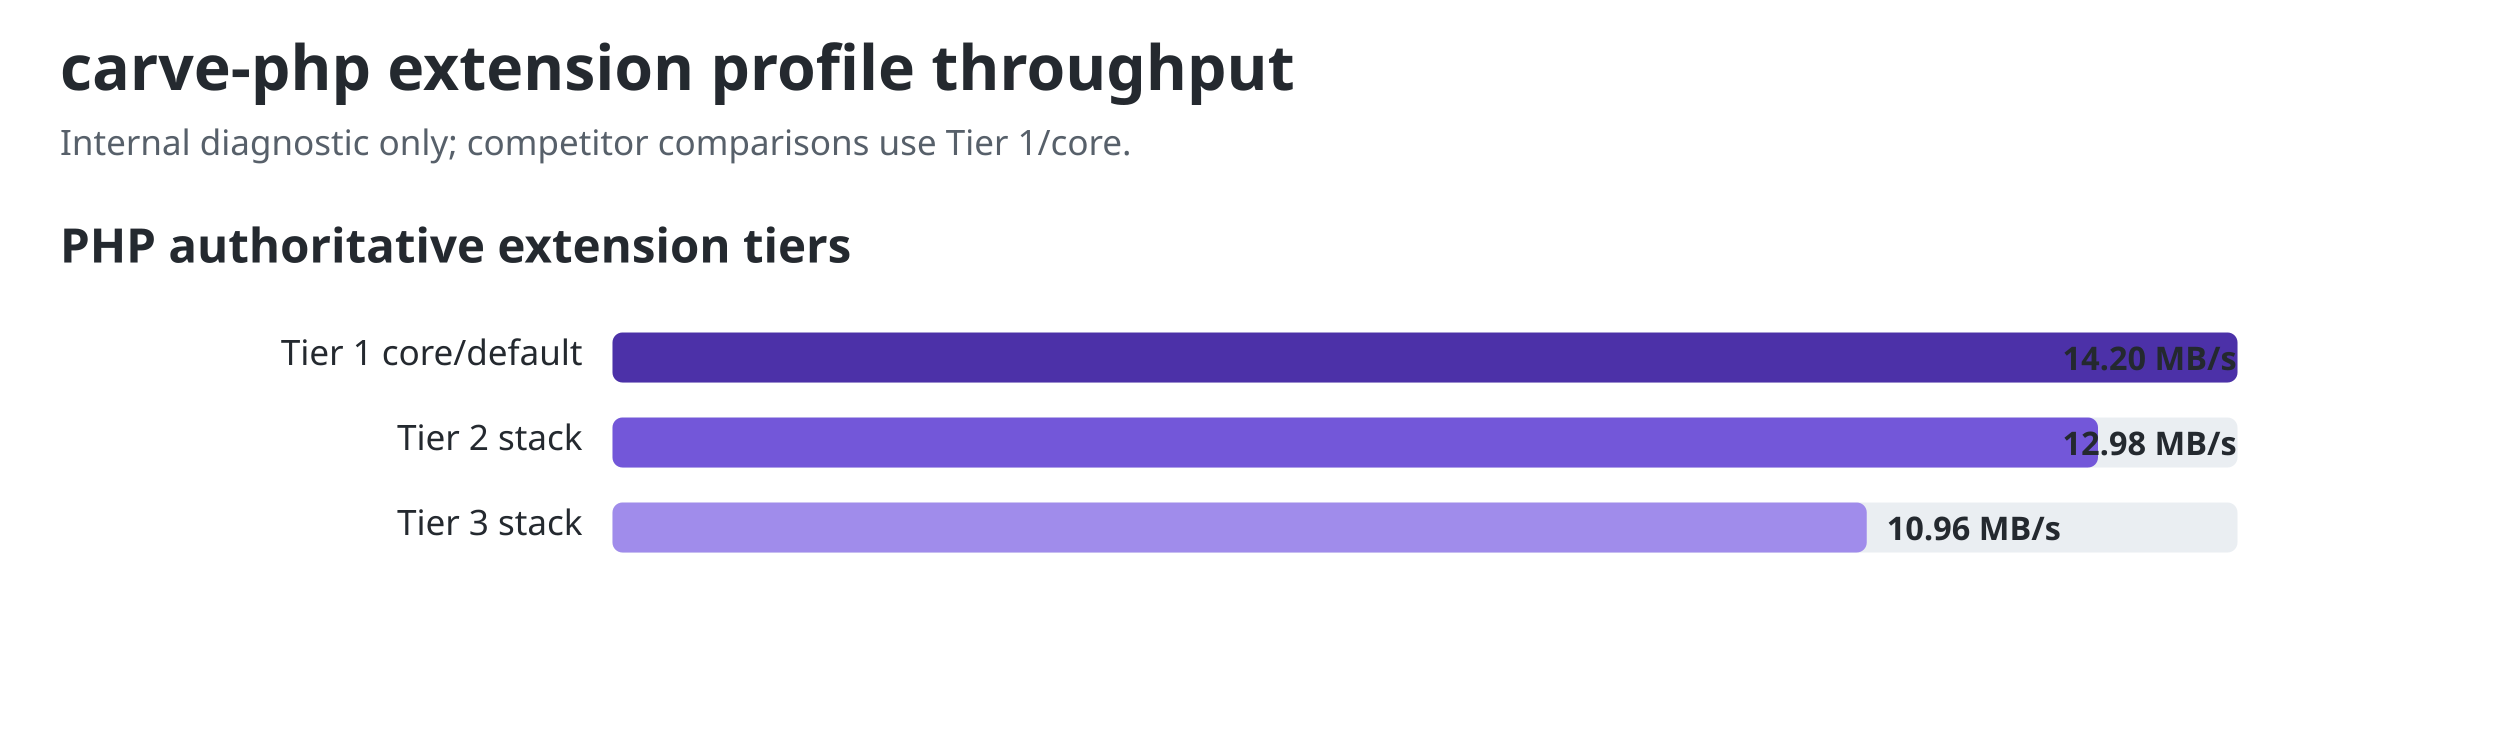
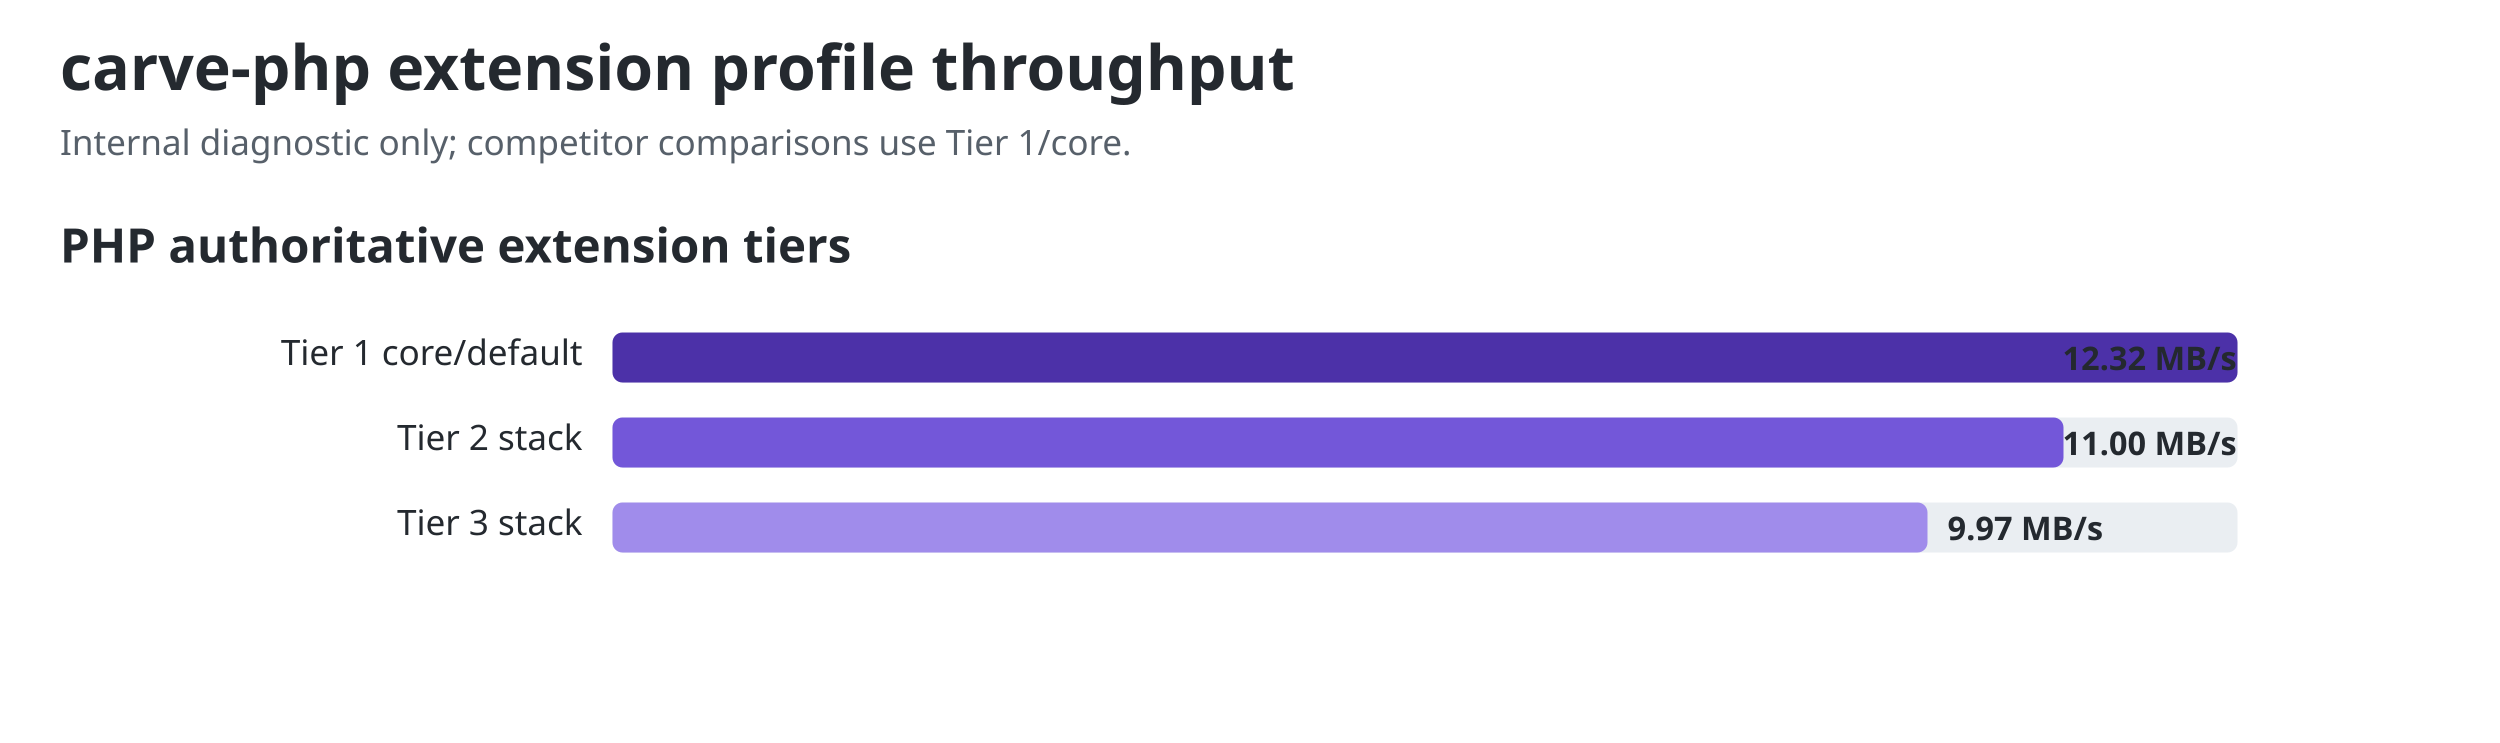
<svg xmlns="http://www.w3.org/2000/svg" width="1000" height="297" viewBox="0 0 1000 297" role="img" aria-labelledby="title desc">
  <style>text{font-family:ui-sans-serif,system-ui,sans-serif;fill:#24292f}.title{font-size:25px;font-weight:700}.sub{font-size:14px;fill:#57606a}.group{font-size:19px;font-weight:650}.label{font-size:14px}.value{font-size:13px;font-weight:650;fill:#24292f}.track{fill:#eaeef2}@media(prefers-color-scheme:dark){text,.value{fill:#f0f6fc}.sub{fill:#8c959f}.track{fill:#30363d}}</style>
  <text id="chart-title" class="title" x="24" y="36">carve-php extension profile throughput</text>
  <text class="sub" x="24" y="62">Internal diagnostic only; competitor comparisons use Tier 1/core.</text>
  <text class="group" x="24" y="105">PHP authoritative extension tiers</text>
  <text class="label" x="233" y="146" text-anchor="end">Tier 1 core/default</text>
  <rect class="track" x="245" y="133" width="650" height="20" rx="4" />
  <rect x="245" y="133" width="650.0" height="20" rx="4" fill="#4c31a8" />
-   <text class="value" x="825" y="148">14.20 MB/s</text>
+   <text class="value" x="825" y="148">12.32 MB/s</text>
  <text class="label" x="233" y="180" text-anchor="end">Tier 2 stack</text>
  <rect class="track" x="245" y="167" width="650" height="20" rx="4" />
-   <rect x="245" y="167" width="594.2" height="20" rx="4" fill="#7357d9" />
-   <text class="value" x="825" y="182">12.98 MB/s</text>
+   <rect x="245" y="167" width="580.4" height="20" rx="4" fill="#7357d9" />
+   <text class="value" x="825" y="182">11.00 MB/s</text>
  <text class="label" x="233" y="214" text-anchor="end">Tier 3 stack</text>
  <rect class="track" x="245" y="201" width="650" height="20" rx="4" />
-   <rect x="245" y="201" width="501.7" height="20" rx="4" fill="#a08ceb" />
-   <text class="value" x="754.69" y="216">10.96 MB/s</text>
+   <rect x="245" y="201" width="526.0" height="20" rx="4" fill="#a08ceb" />
+   <text class="value" x="779.015" y="216">9.97 MB/s</text>
</svg>
